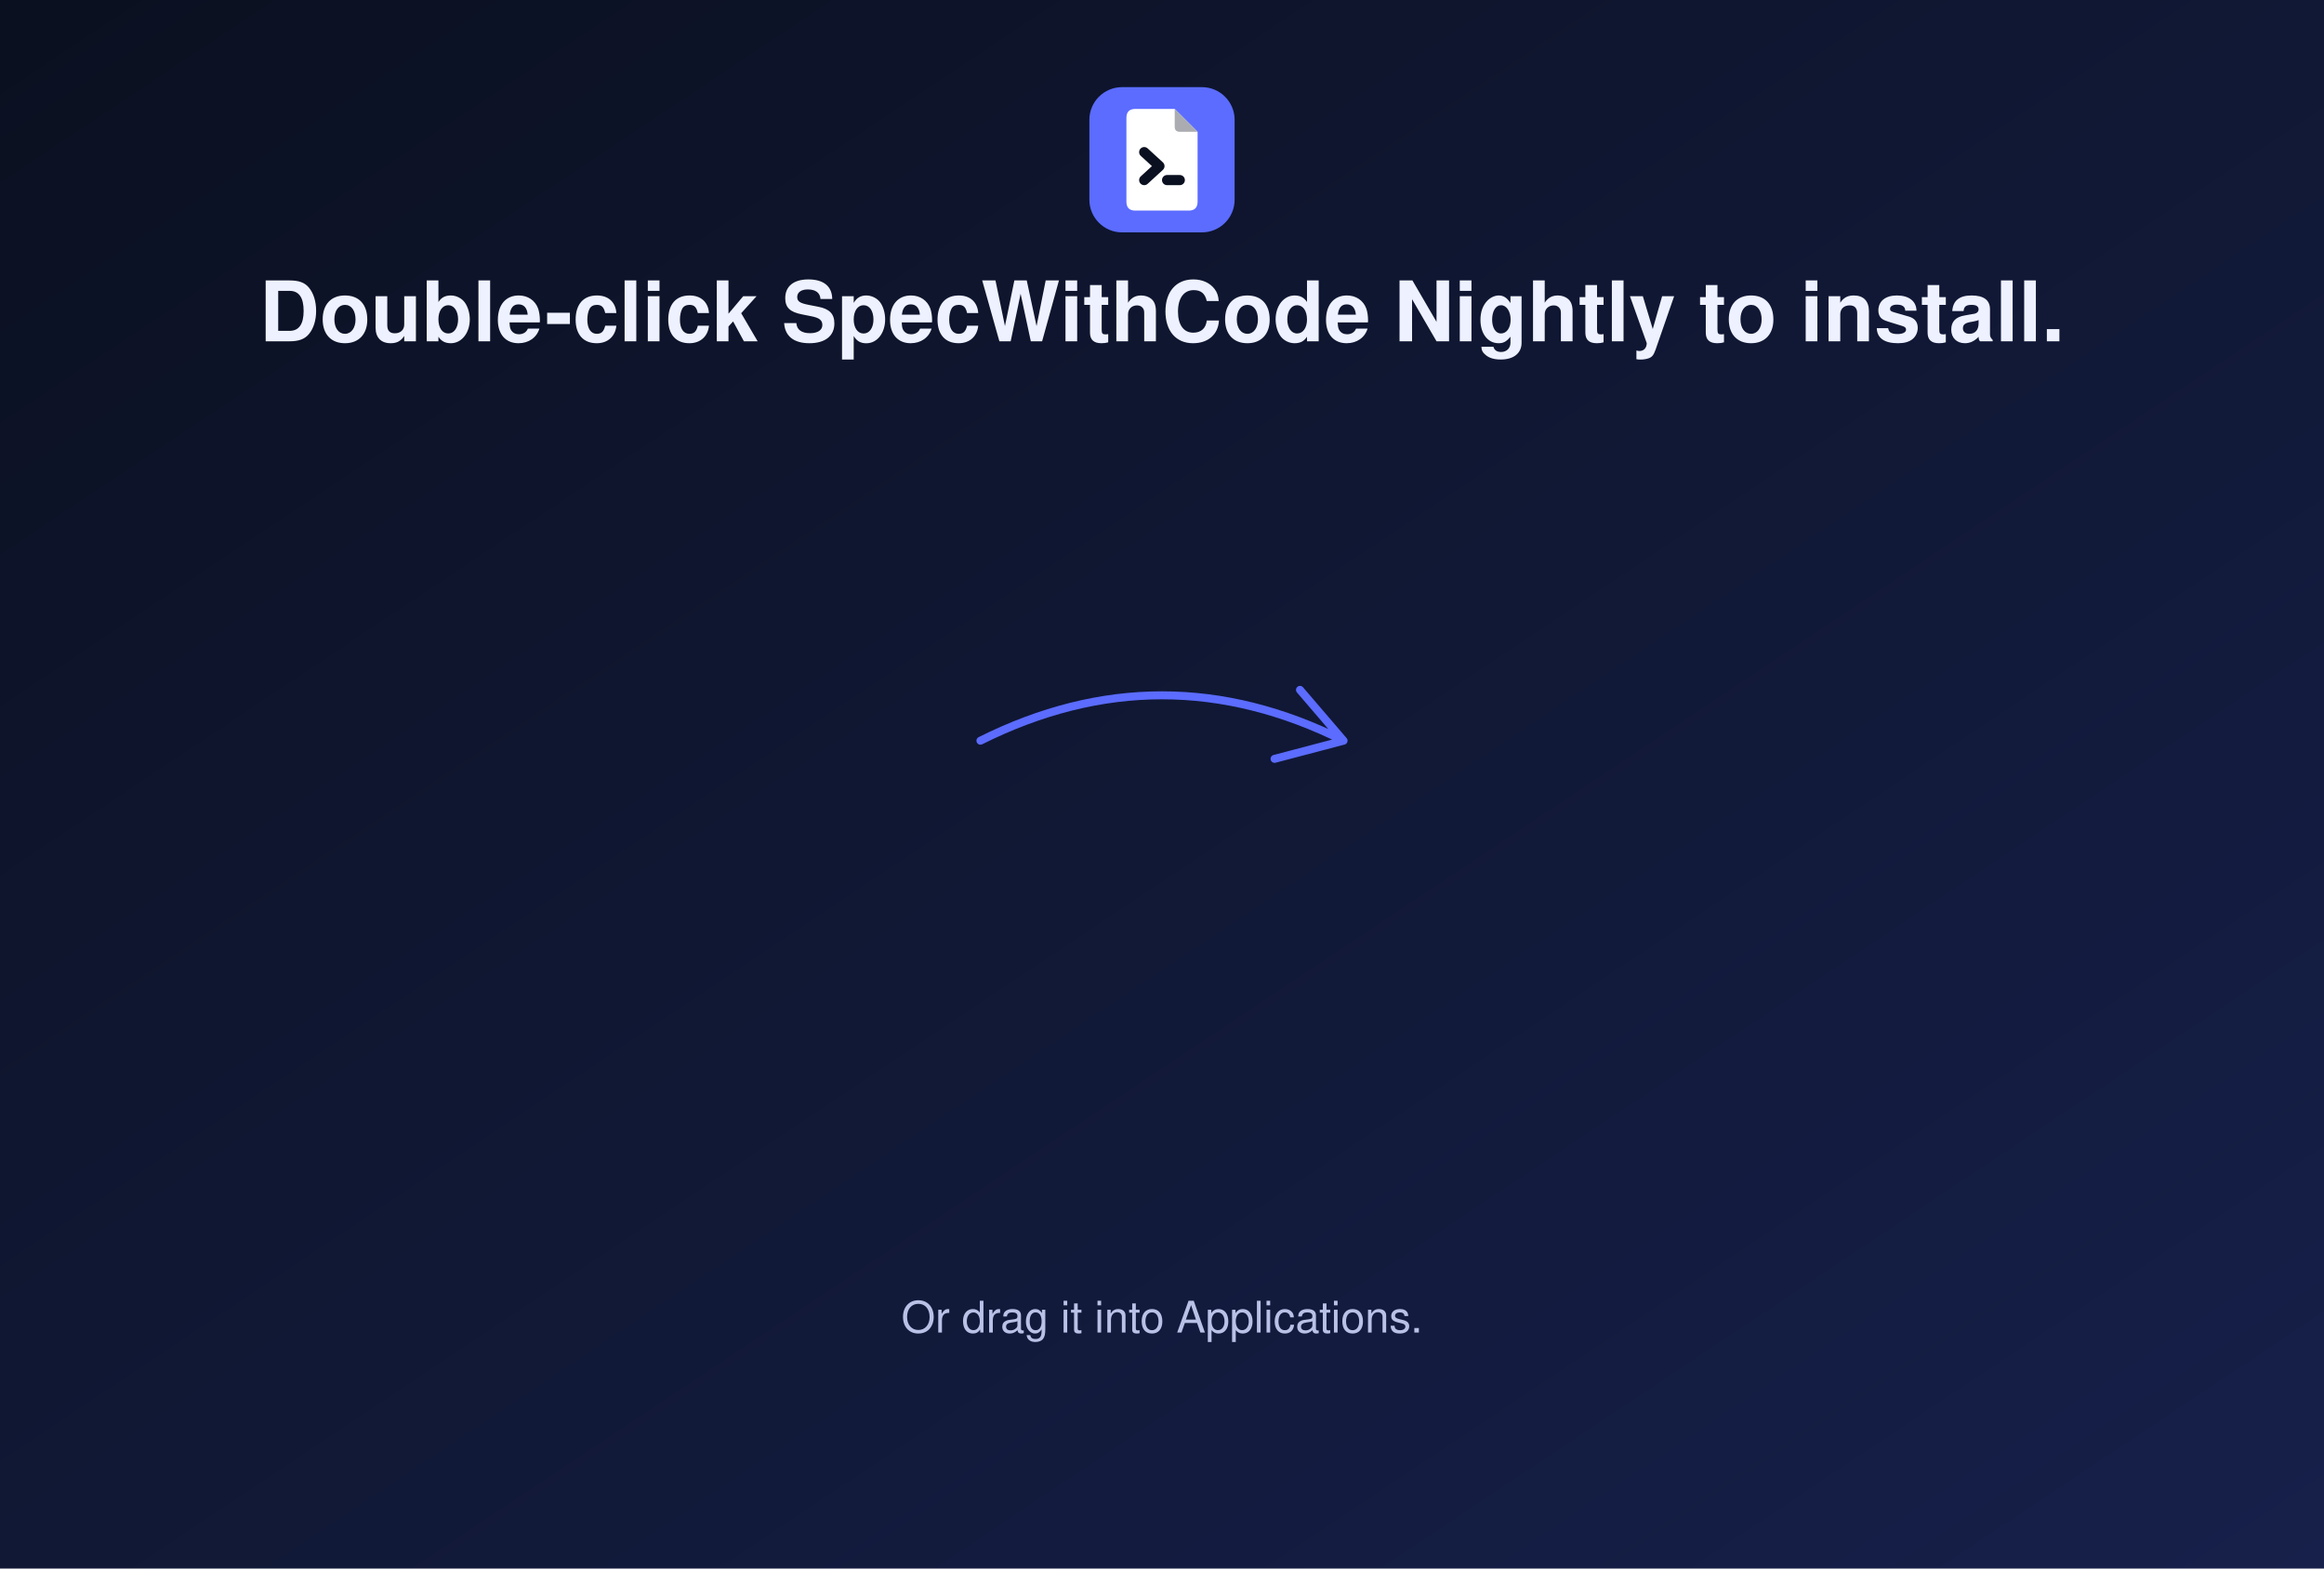
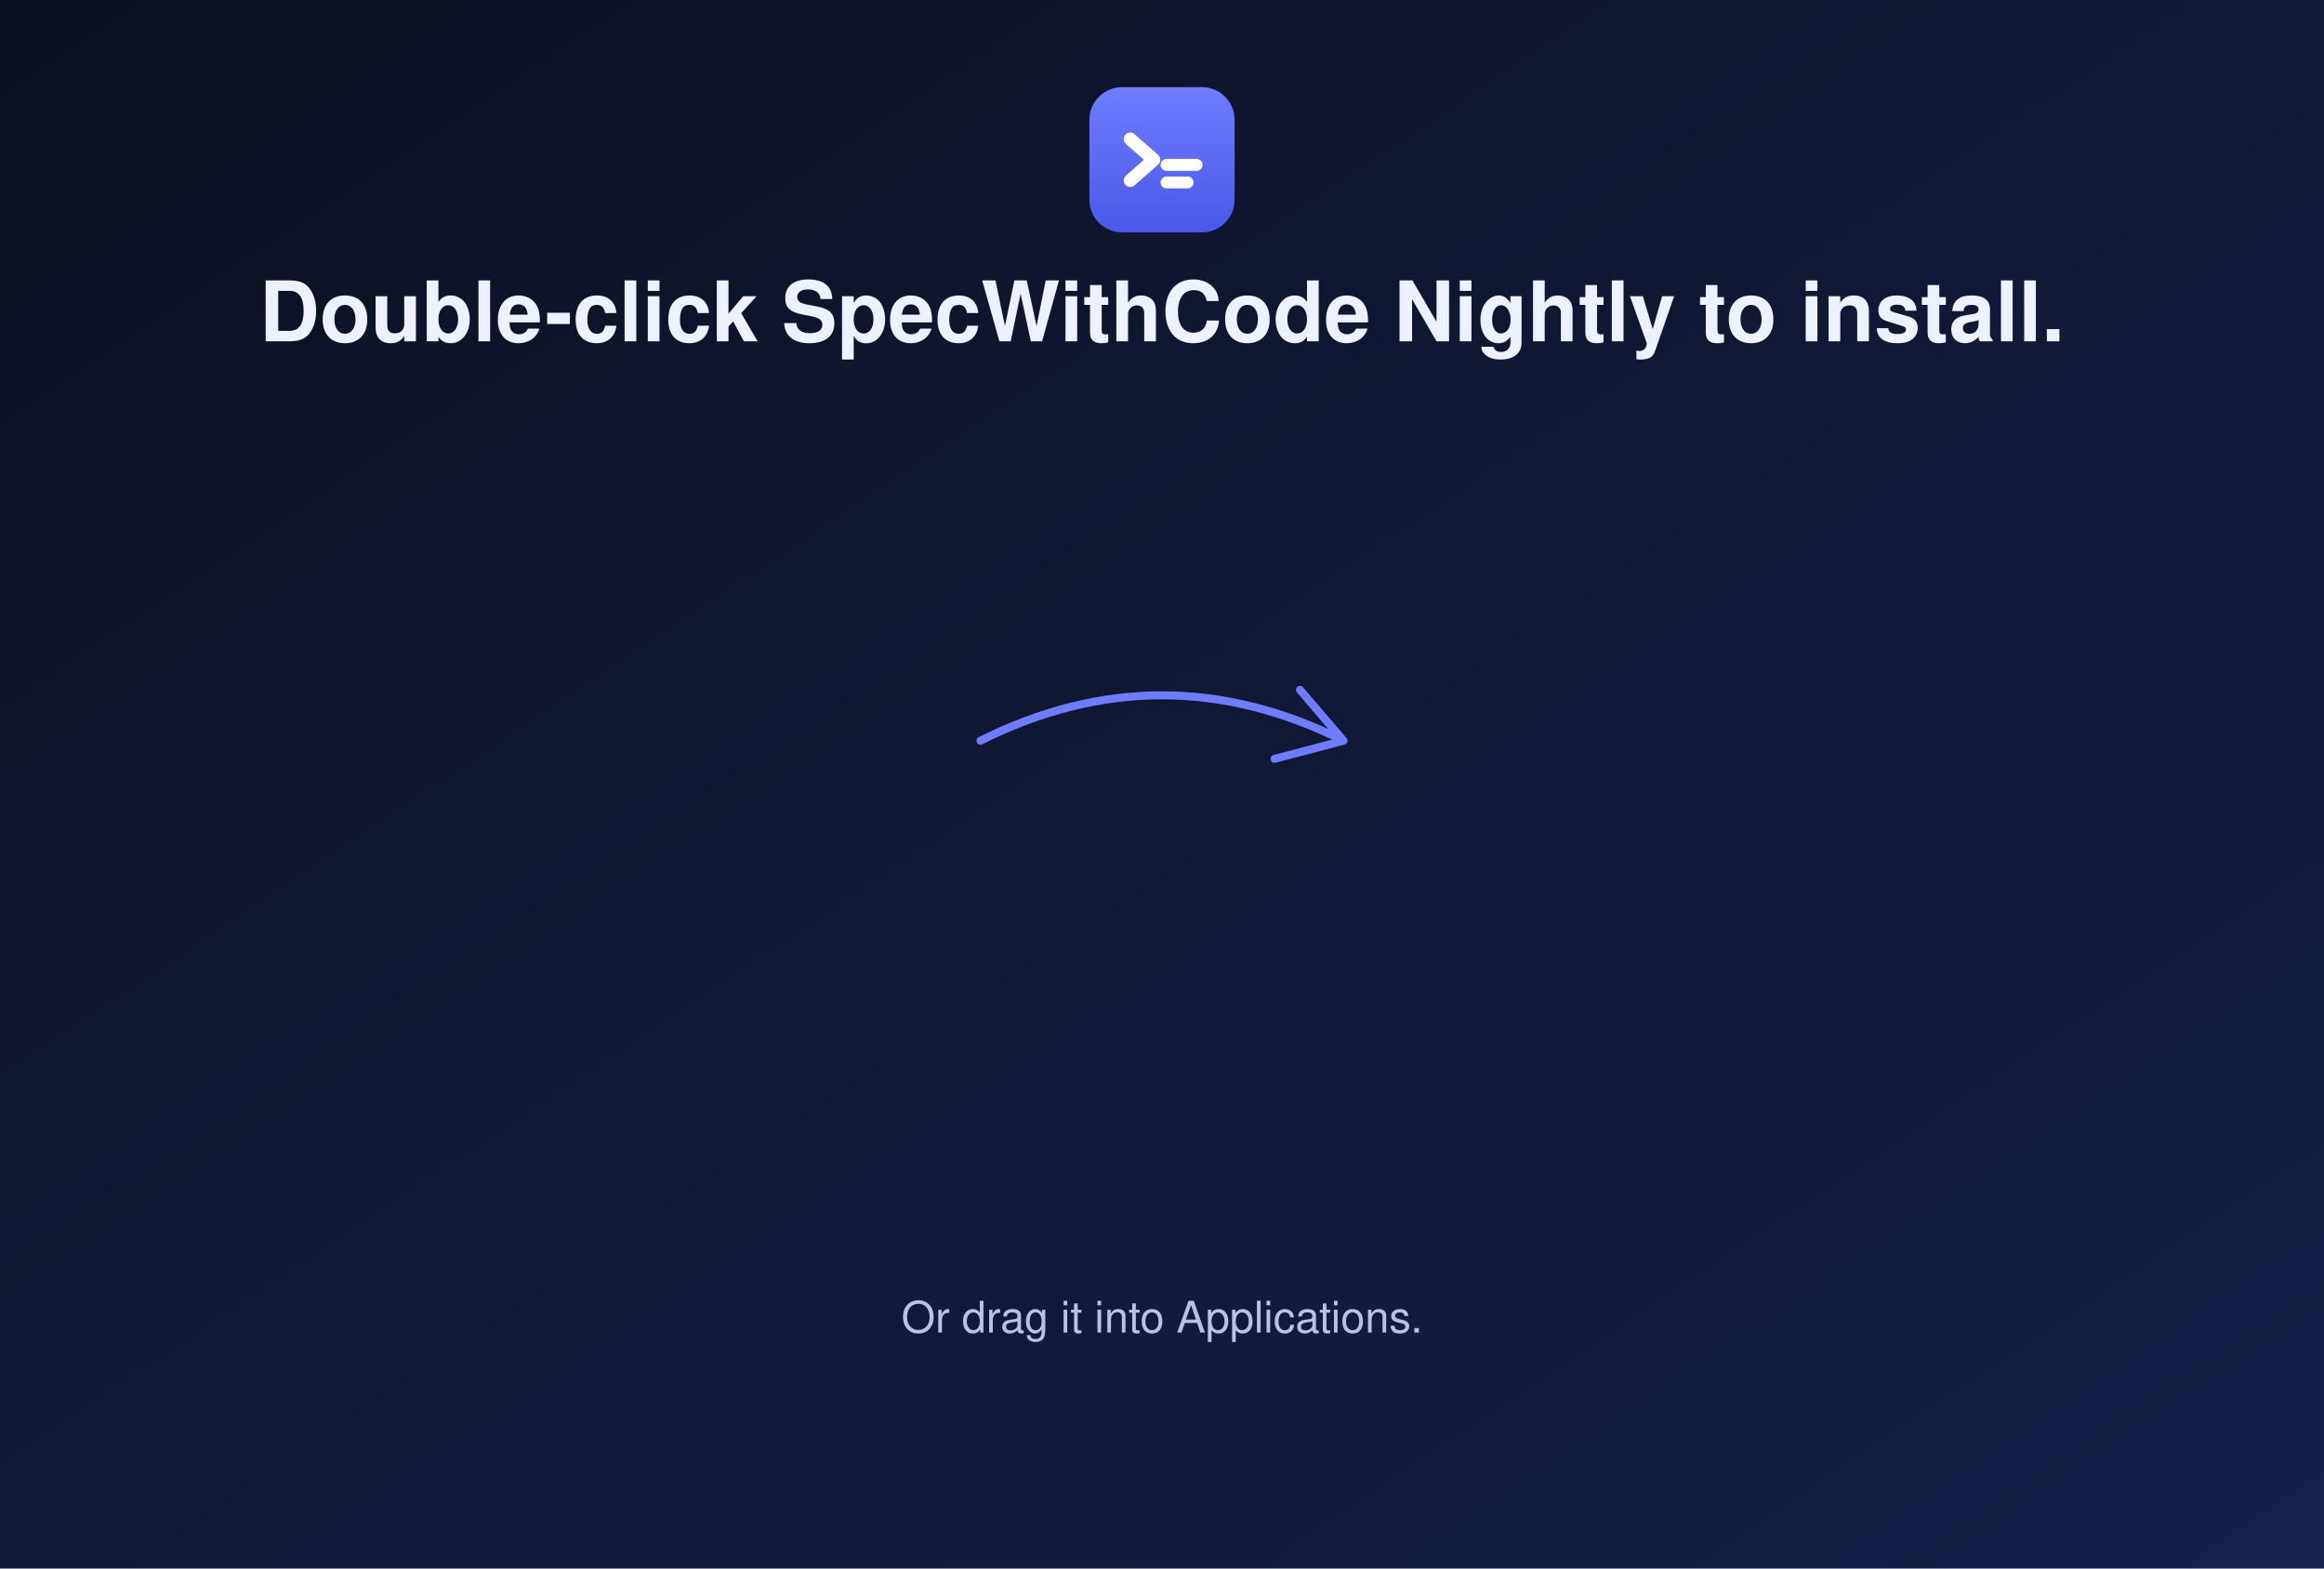
<svg xmlns="http://www.w3.org/2000/svg" width="1280" height="864" viewBox="0 0 640 432">
  <defs>
    <linearGradient id="canvas" x2="1" y2="1">
      <stop stop-color="#0b1020" />
      <stop offset="1" stop-color="#16204a" />
    </linearGradient>
  </defs>
  <rect width="640" height="432" fill="url(#canvas)" />
-   <svg x="300" y="24" width="40" height="40" viewBox="0 0 64 64">
-     <rect width="64" height="64" rx="14.4" fill="#5B6CFF" />
-     <g transform="translate(4 4) scale(0.56)">
-       <path fill="#FFFFFF" d="M29 10H60L78 28V83Q78 90 71 90H29Q22 90 22 83V17Q22 10 29 10Z" />
-       <path fill="#AAACB2" d="M60 10V24Q60 28 64 28H78Z" />
-       <path fill="#0B1020" d="M38.703 41.051L50.703 52.051A4 4 0 0 1 50.703 57.949L38.703 68.949A4 4 0 0 1 33.297 63.051L42.080 55L33.297 46.949A4 4 0 0 1 38.703 41.051ZM54 62H64A4 4 0 0 1 64 70H54A4 4 0 0 1 54 62Z" />
-     </g>
+   <svg x="300" y="24" width="40" height="40" viewBox="0 0 1024 1024">
+     <defs>
+       <linearGradient id="specwithcode-tile" x1="0" y1="0" x2="0" y2="1">
+         <stop stop-color="#6E7DFF" />
+         <stop offset="1" stop-color="#4A58E8" />
+       </linearGradient>
+     </defs>
+     <rect width="1024" height="1024" rx="230.4" fill="url(#specwithcode-tile)" />
+     <path fill="#FFFFFF" d="M318.38 331.459L484.38 477.459A46 46 0 0 1 484.38 546.541L318.38 692.541A46 46 0 0 1 257.62 623.459L384.348 512L257.62 400.541A46 46 0 0 1 318.38 331.459ZM544 506H756A42 42 0 0 1 756 590H544A42 42 0 0 1 544 506ZM544 630H692A42 42 0 0 1 692 714H544A42 42 0 0 1 544 630Z" />
  </svg>
  <text x="320" y="94" fill="#eef1ff" font-family="Helvetica" font-size="23" font-weight="700" text-anchor="middle">Double-click SpecWithCode Nightly to install.</text>
-   <path d="M270 204Q320 179 370 204M358 190L370 204L351 209" stroke="#5B6CFF" stroke-width="2.2" fill="none" stroke-linecap="round" stroke-linejoin="round" />
+   <path d="M270 204Q320 179 370 204M358 190L370 204L351 209" stroke="#6E7DFF" stroke-width="2.2" fill="none" stroke-linecap="round" stroke-linejoin="round" />
  <text x="320" y="367" fill="#b9c2e6" font-family="Helvetica" font-size="12" text-anchor="middle">Or drag it into Applications.</text>
</svg>
